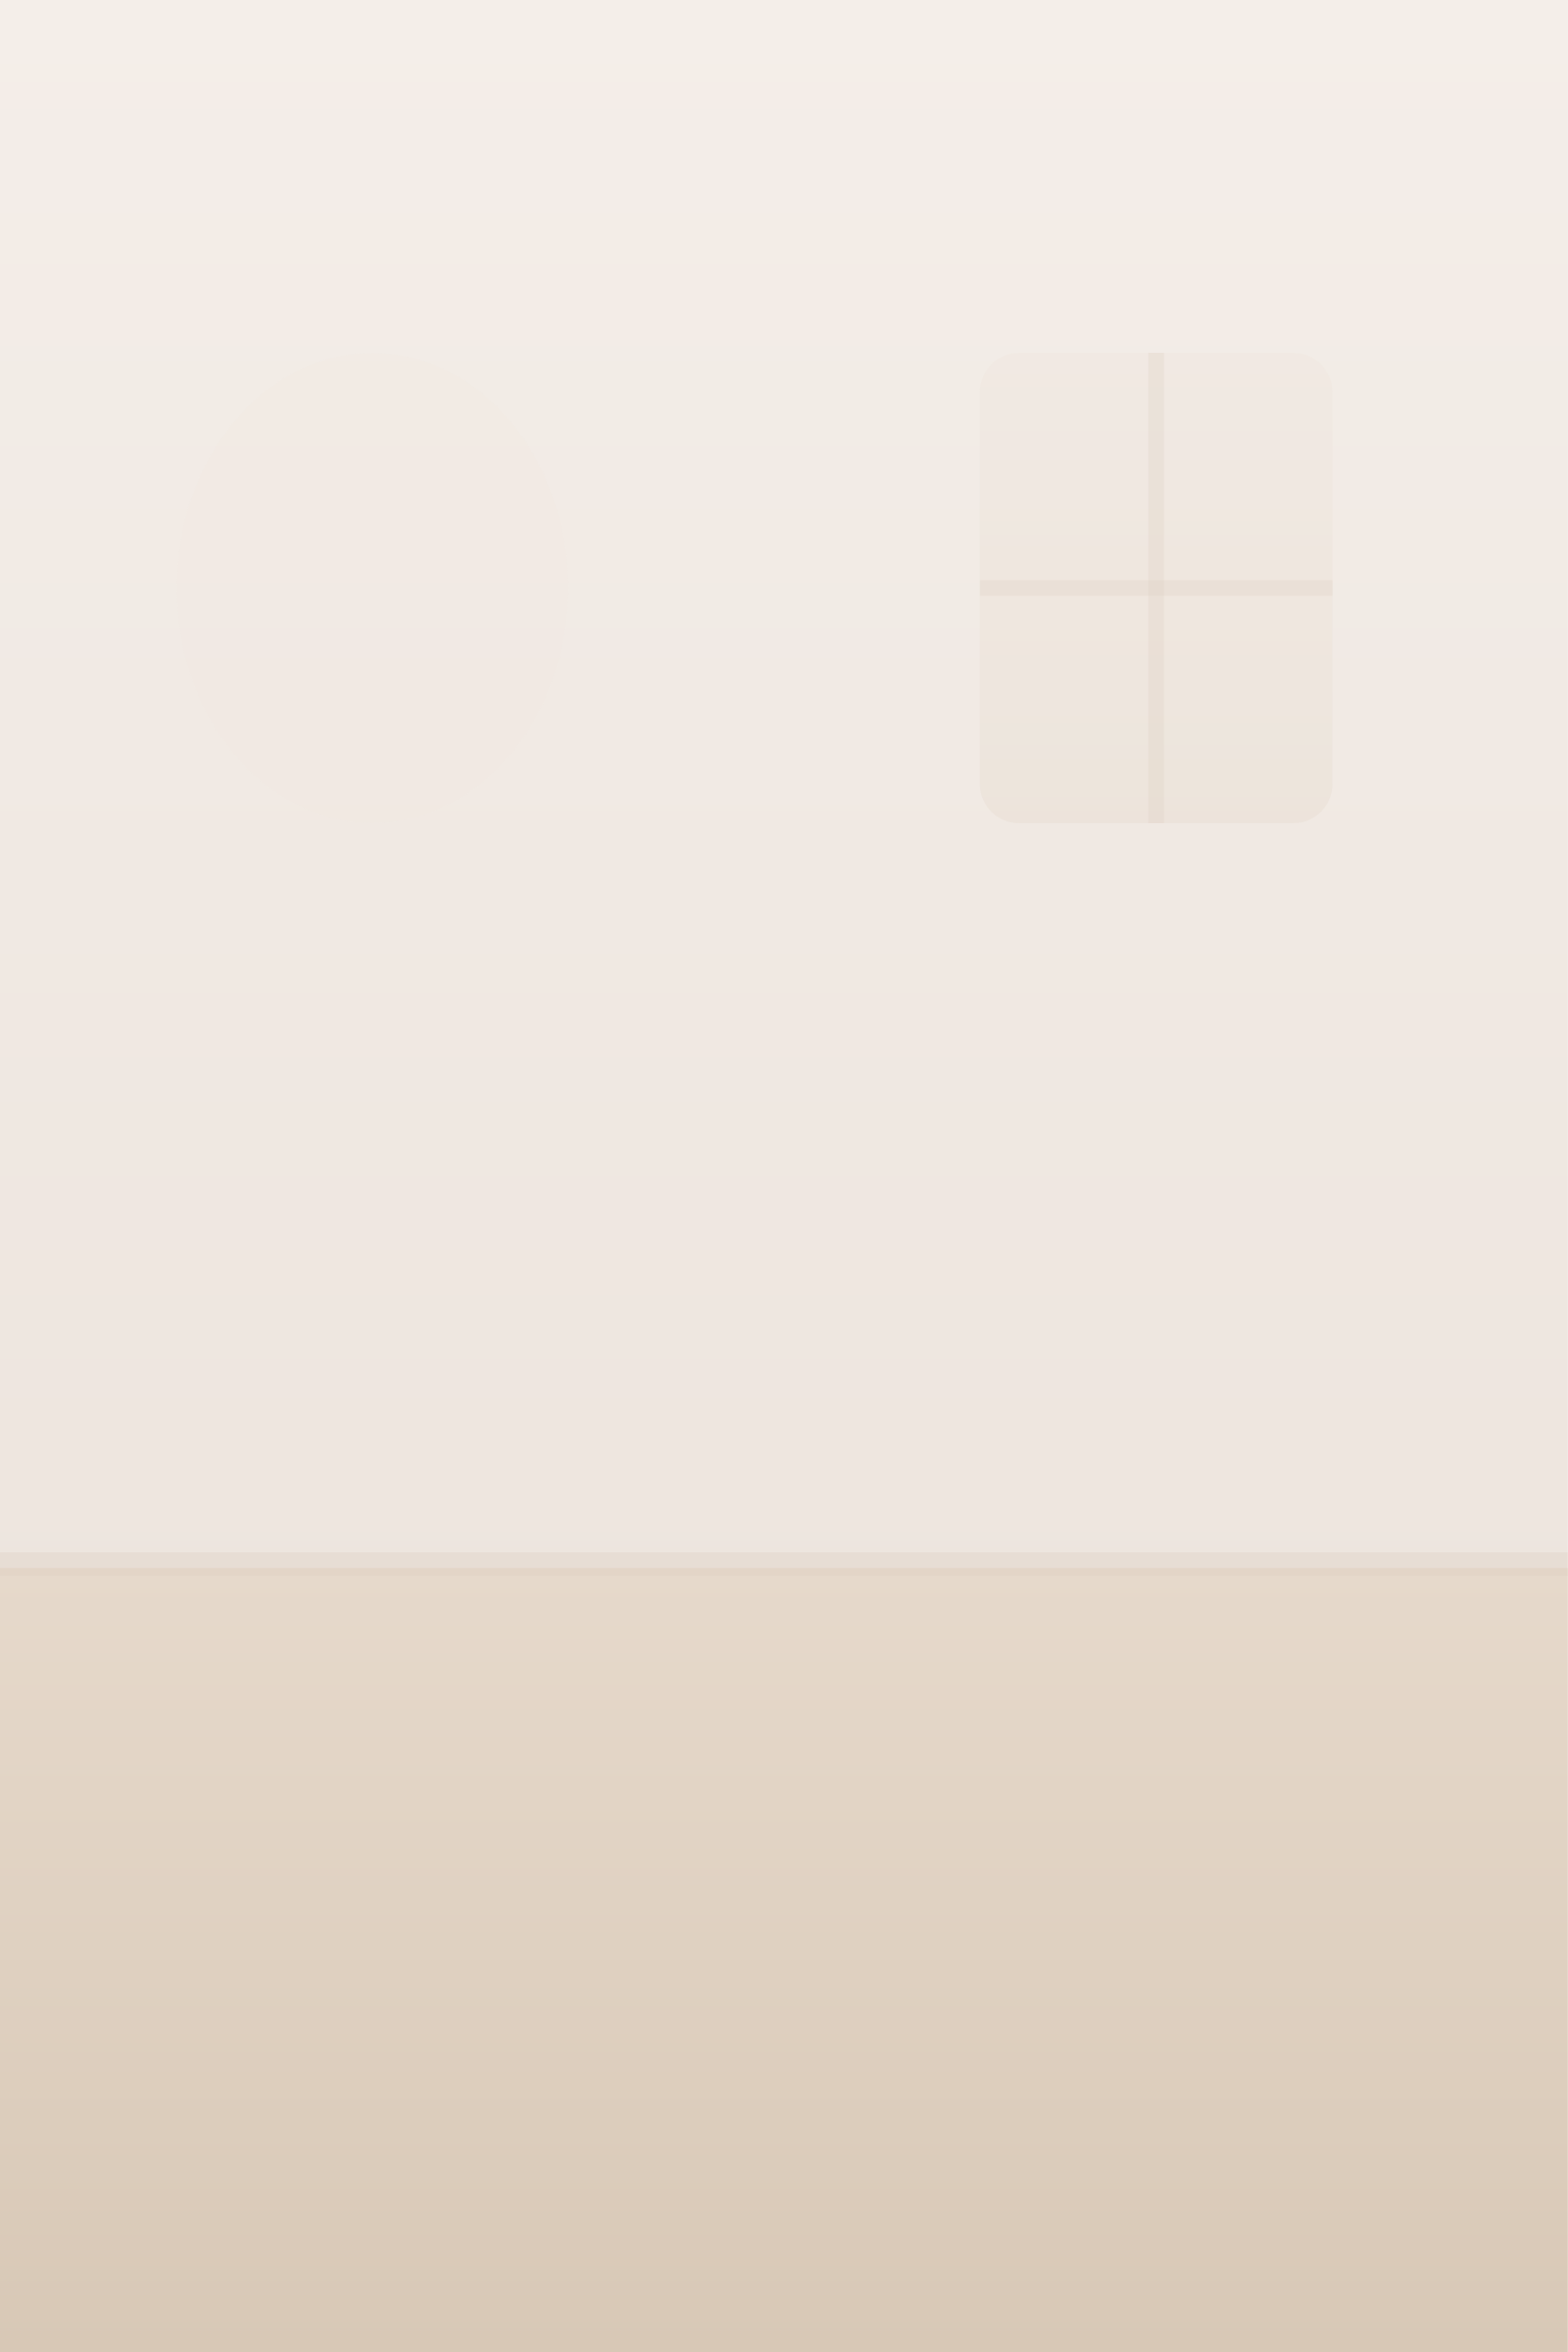
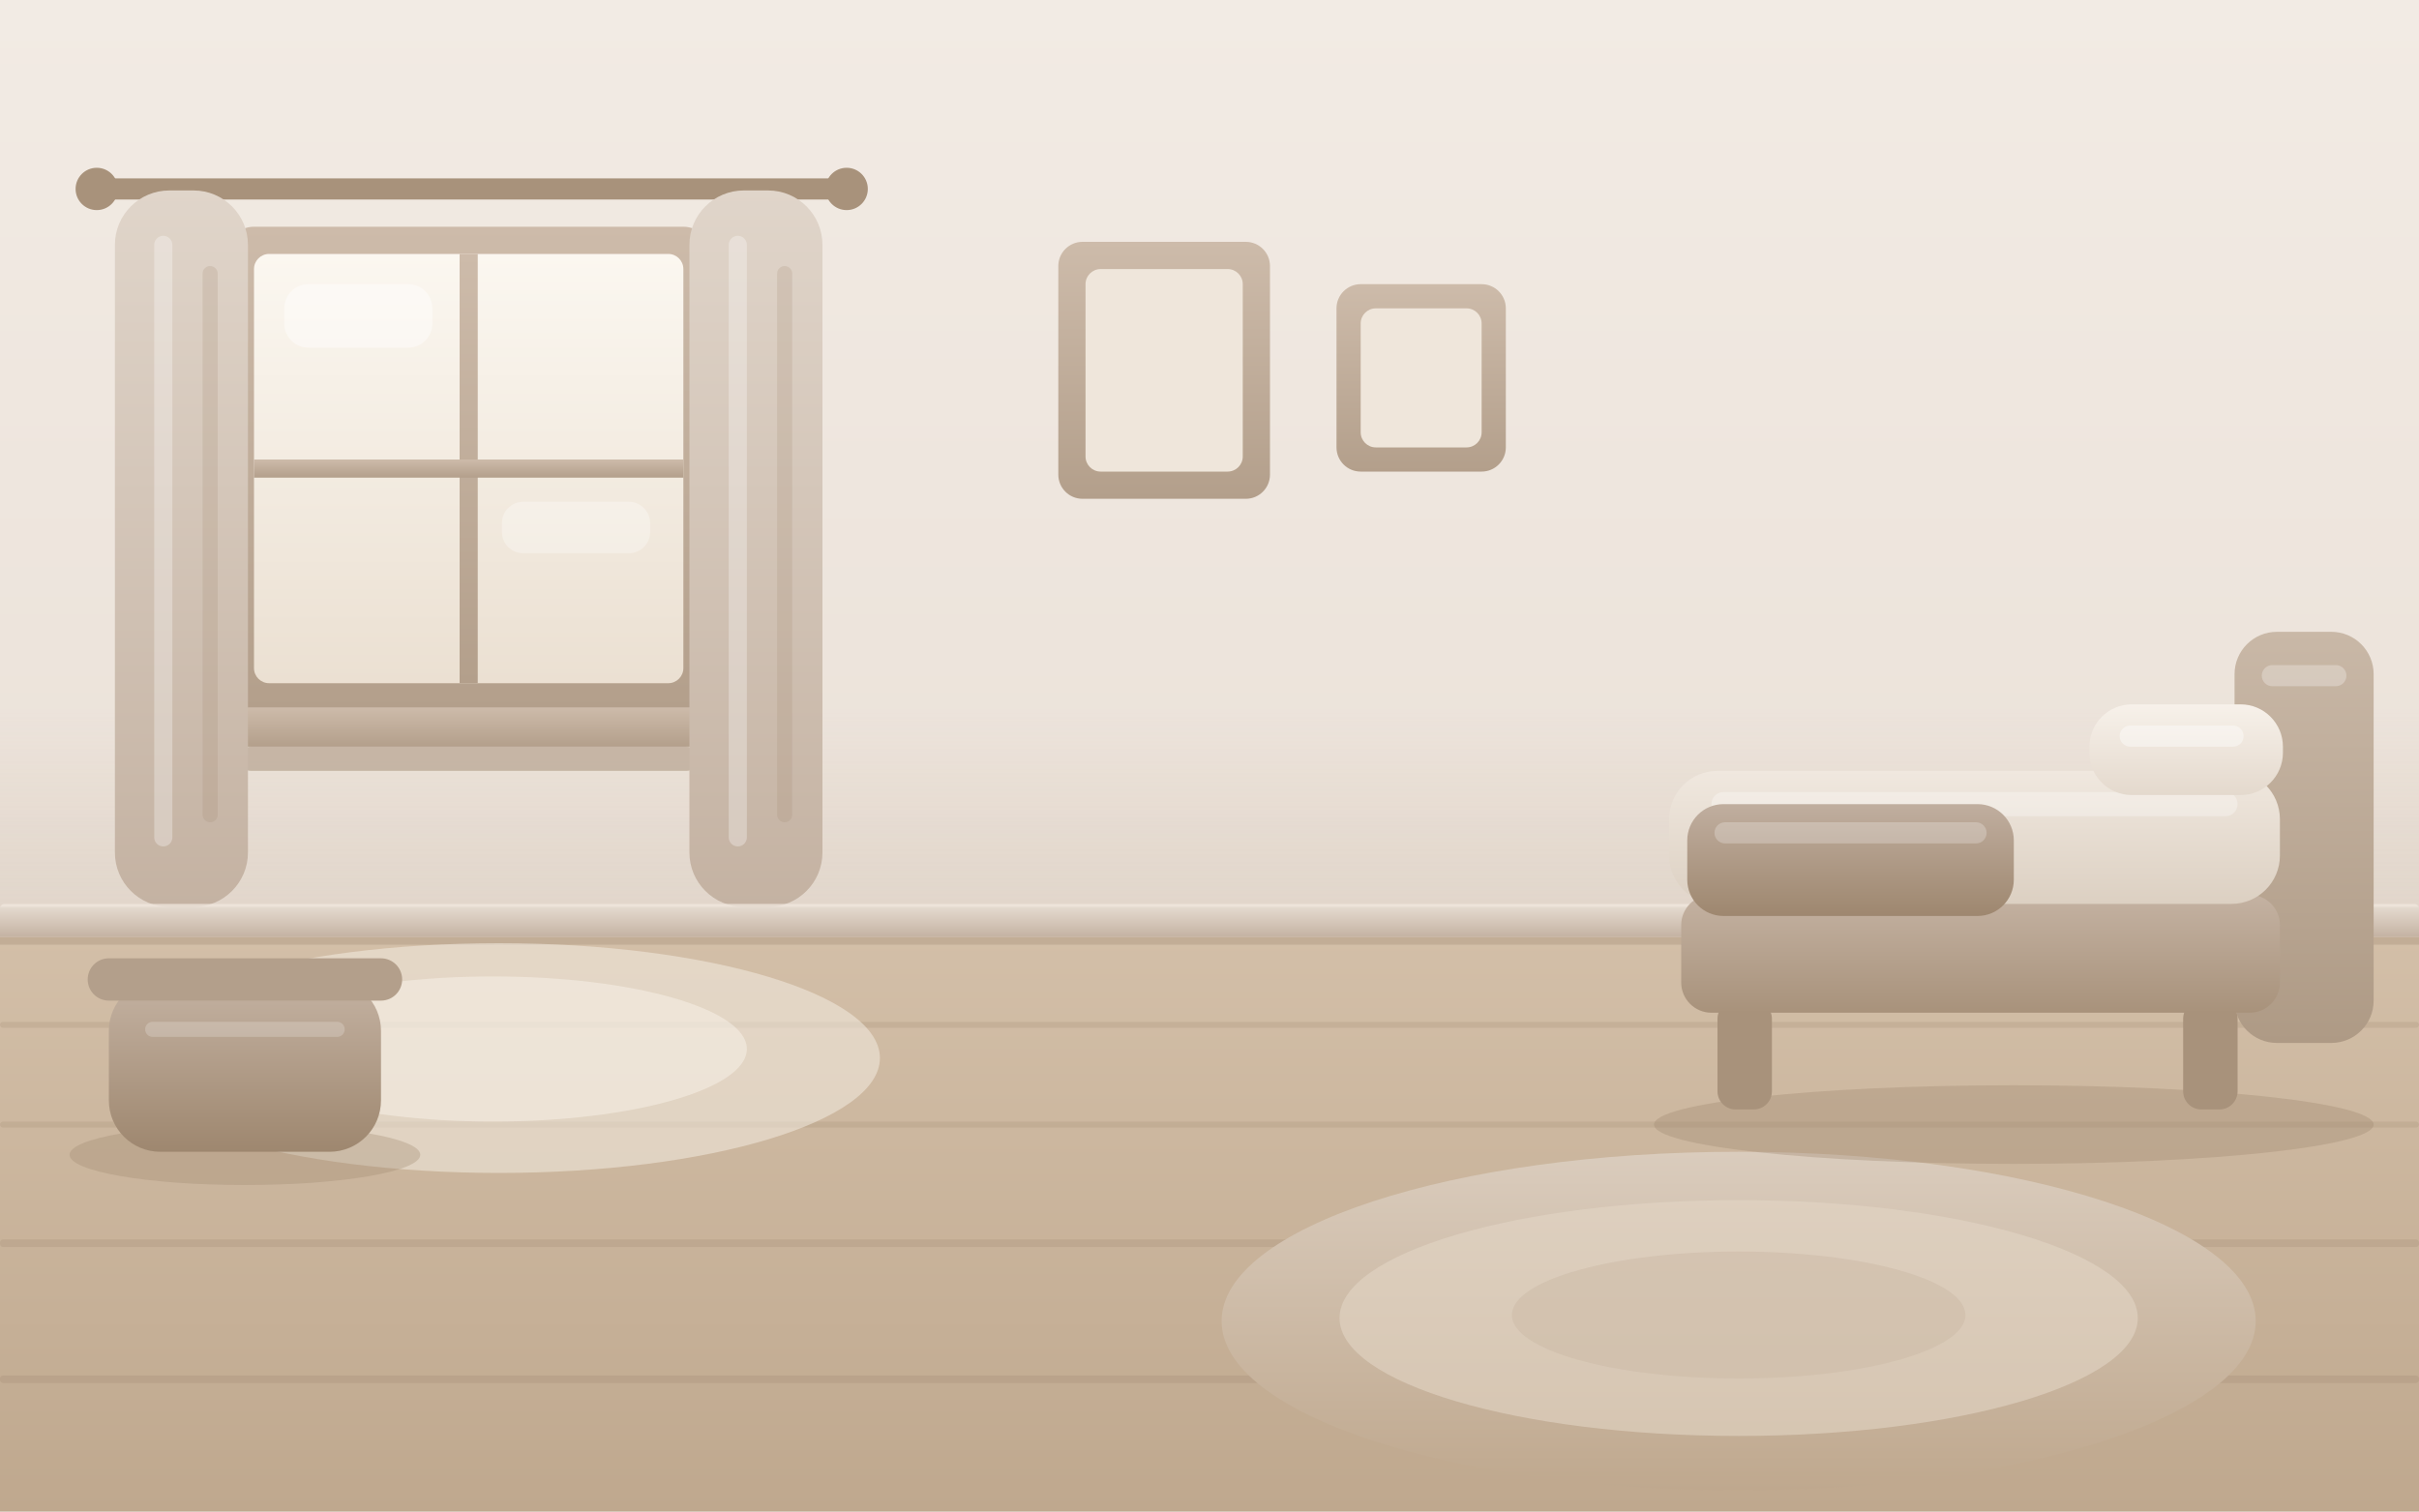
- <svg xmlns="http://www.w3.org/2000/svg" viewBox="0 0 400 600" data-name="Bedroom" data-family="bedroom" data-slot="top" data-layer="top" data-colors="">
+ <svg xmlns="http://www.w3.org/2000/svg" viewBox="0 0 1600 1000" data-name="Bedroom" data-family="bedroom" data-slot="top" data-layer="top" data-colors="">
  <defs>
    <linearGradient id="backdrops-bedroom__wall" x1="0" y1="0" x2="0" y2="1">
-       <stop offset="0" stop-color="#F4EEE9" />
-       <stop offset="1" stop-color="#EAE1D9" />
+       <stop offset="0" stop-color="#F2EBE4" />
+       <stop offset="1" stop-color="#E6DBD1" />
+     </linearGradient>
+     <linearGradient id="backdrops-bedroom__wallShade" x1="0" y1="0" x2="0" y2="1">
+       <stop offset="0" stop-color="#B9A48F" stop-opacity="0" />
+       <stop offset="1" stop-color="#B9A48F" stop-opacity="0.22" />
    </linearGradient>
    <linearGradient id="backdrops-bedroom__floor" x1="0" y1="0" x2="0" y2="1">
-       <stop offset="0" stop-color="#E6D9CB" />
-       <stop offset="1" stop-color="#D8C8B6" />
+       <stop offset="0" stop-color="#D3BFA8" />
+       <stop offset="1" stop-color="#BFA88E" />
    </linearGradient>
-     <linearGradient id="backdrops-bedroom__window" x1="0" y1="0" x2="0" y2="1">
-       <stop offset="0" stop-color="#F0E8E0" />
-       <stop offset="1" stop-color="#E9DFD5" />
+     <linearGradient id="backdrops-bedroom__skirt" x1="0" y1="0" x2="0" y2="1">
+       <stop offset="0" stop-color="#E4DACF" />
+       <stop offset="1" stop-color="#C4B2A2" />
+     </linearGradient>
+     <linearGradient id="backdrops-bedroom__glass" x1="0" y1="0" x2="0" y2="1">
+       <stop offset="0" stop-color="#FBF7F0" />
+       <stop offset="1" stop-color="#EBE0D2" />
+     </linearGradient>
+     <linearGradient id="backdrops-bedroom__frame" x1="0" y1="0" x2="0" y2="1">
+       <stop offset="0" stop-color="#CDBBAA" />
+       <stop offset="1" stop-color="#B39F8B" />
+     </linearGradient>
+     <linearGradient id="backdrops-bedroom__curtain" x1="0" y1="0" x2="0" y2="1">
+       <stop offset="0" stop-color="#E0D5CA" />
+       <stop offset="1" stop-color="#C4B2A2" />
+     </linearGradient>
+     <linearGradient id="backdrops-bedroom__head" x1="0" y1="0" x2="0" y2="1">
+       <stop offset="0" stop-color="#C9B8A7" />
+       <stop offset="1" stop-color="#AE9A85" />
+     </linearGradient>
+     <linearGradient id="backdrops-bedroom__bedbase" x1="0" y1="0" x2="0" y2="1">
+       <stop offset="0" stop-color="#C4B2A2" />
+       <stop offset="1" stop-color="#A8927B" />
+     </linearGradient>
+     <linearGradient id="backdrops-bedroom__mattress" x1="0" y1="0" x2="0" y2="1">
+       <stop offset="0" stop-color="#F0E8DF" />
+       <stop offset="1" stop-color="#DCD0C2" />
+     </linearGradient>
+     <linearGradient id="backdrops-bedroom__pillow" x1="0" y1="0" x2="0" y2="1">
+       <stop offset="0" stop-color="#F7F1EA" />
+       <stop offset="1" stop-color="#E4D9CD" />
+     </linearGradient>
+     <linearGradient id="backdrops-bedroom__blanket" x1="0" y1="0" x2="0" y2="1">
+       <stop offset="0" stop-color="#C0AE9F" />
+       <stop offset="1" stop-color="#9E876F" />
+     </linearGradient>
+     <linearGradient id="backdrops-bedroom__rug" x1="0" y1="0" x2="0" y2="1">
+       <stop offset="0" stop-color="#DACCBD" />
+       <stop offset="1" stop-color="#BFA88E" />
+     </linearGradient>
+     <linearGradient id="backdrops-bedroom__basket" x1="0" y1="0" x2="0" y2="1">
+       <stop offset="0" stop-color="#C4B2A2" />
+       <stop offset="1" stop-color="#9E876F" />
    </linearGradient>
  </defs>
-   <rect x="0" y="0" width="400" height="600" fill="url(#backdrops-bedroom__wall)" />
-   <rect x="0" y="400" width="400" height="200" fill="url(#backdrops-bedroom__floor)" />
-   <rect x="0" y="396" width="400" height="6" fill="#DDCFBF" opacity="0.35" />
-   <rect x="250" y="90" width="90" height="120" rx="10" fill="url(#backdrops-bedroom__window)" opacity="0.55" />
-   <rect x="293" y="90" width="4" height="120" fill="#DCD0C3" opacity="0.3" />
-   <rect x="250" y="148" width="90" height="4" fill="#DCD0C3" opacity="0.3" />
-   <ellipse cx="95" cy="150" rx="50" ry="60" fill="#F0E9E2" opacity="0.3" />
+   <rect x="0" y="0" width="1600" height="1000" fill="url(#backdrops-bedroom__wall)" />
+   <rect x="0" y="470" width="1600" height="150" fill="url(#backdrops-bedroom__wallShade)" />
+   <rect x="700" y="160" width="140" height="170" rx="16" fill="url(#backdrops-bedroom__frame)" />
+   <rect x="718" y="178" width="104" height="134" rx="10" fill="#EFE6DB" />
+   <rect x="884" y="188" width="112" height="124" rx="16" fill="url(#backdrops-bedroom__frame)" />
+   <rect x="900" y="204" width="80" height="92" rx="10" fill="#EFE6DB" />
+   <rect x="150" y="150" width="320" height="320" rx="18" fill="url(#backdrops-bedroom__frame)" />
+   <rect x="168" y="168" width="284" height="284" rx="10" fill="url(#backdrops-bedroom__glass)" />
+   <rect x="304" y="168" width="12" height="284" fill="url(#backdrops-bedroom__frame)" />
+   <rect x="168" y="304" width="284" height="12" fill="url(#backdrops-bedroom__frame)" />
+   <rect x="188" y="188" width="98" height="42" rx="16" fill="#FFFFFF" opacity="0.42" />
+   <rect x="332" y="332" width="98" height="34" rx="14" fill="#FFFFFF" opacity="0.3" />
+   <rect x="128" y="468" width="364" height="26" rx="11" fill="url(#backdrops-bedroom__frame)" />
+   <rect x="158" y="494" width="304" height="16" rx="8" fill="#A8927B" opacity="0.55" />
+   <rect x="62" y="118" width="500" height="14" rx="7" fill="#A8927B" />
+   <circle cx="64" cy="125" r="14" fill="#A8927B" />
+   <circle cx="560" cy="125" r="14" fill="#A8927B" />
+   <rect x="76" y="126" width="88" height="474" rx="36" fill="url(#backdrops-bedroom__curtain)" />
+   <rect x="456" y="126" width="88" height="474" rx="36" fill="url(#backdrops-bedroom__curtain)" />
+   <rect x="102" y="156" width="12" height="404" rx="6" fill="#FFFFFF" opacity="0.3" />
+   <rect x="482" y="156" width="12" height="404" rx="6" fill="#FFFFFF" opacity="0.3" />
+   <rect x="134" y="176" width="10" height="368" rx="5" fill="#9E876F" opacity="0.2" />
+   <rect x="514" y="176" width="10" height="368" rx="5" fill="#9E876F" opacity="0.2" />
+   <rect x="0" y="598" width="1600" height="6" rx="3" fill="#F0E7DD" opacity="0.75" />
+   <rect x="0" y="600" width="1600" height="20" fill="url(#backdrops-bedroom__skirt)" />
+   <rect x="0" y="620" width="1600" height="380" fill="url(#backdrops-bedroom__floor)" />
+   <rect x="0" y="620" width="1600" height="5" fill="#9E876F" opacity="0.32" />
+   <rect x="0" y="676" width="1600" height="4" rx="2" fill="#9E876F" opacity="0.22" />
+   <rect x="0" y="742" width="1600" height="4" rx="2" fill="#9E876F" opacity="0.22" />
+   <rect x="0" y="820" width="1600" height="5" rx="2" fill="#9E876F" opacity="0.24" />
+   <rect x="0" y="910" width="1600" height="5" rx="2" fill="#9E876F" opacity="0.26" />
+   <ellipse cx="330" cy="700" rx="252" ry="76" fill="#F6EFE5" opacity="0.5" />
+   <ellipse cx="326" cy="694" rx="168" ry="48" fill="#FBF6EE" opacity="0.45" />
+   <ellipse cx="1150" cy="874" rx="342" ry="112" fill="url(#backdrops-bedroom__rug)" />
+   <ellipse cx="1150" cy="872" rx="264" ry="78" fill="#E2D5C5" opacity="0.6" />
+   <ellipse cx="1150" cy="870" rx="150" ry="42" fill="#CBB9A6" opacity="0.5" />
+   <ellipse cx="1332" cy="744" rx="238" ry="26" fill="#9E876F" opacity="0.34" />
+   <rect x="1478" y="418" width="92" height="272" rx="28" fill="url(#backdrops-bedroom__head)" />
+   <rect x="1496" y="440" width="56" height="14" rx="7" fill="#FFFFFF" opacity="0.28" />
+   <rect x="1136" y="662" width="36" height="72" rx="12" fill="#A8927B" />
+   <rect x="1444" y="662" width="36" height="72" rx="12" fill="#A8927B" />
+   <rect x="1112" y="592" width="396" height="78" rx="20" fill="url(#backdrops-bedroom__bedbase)" />
+   <rect x="1104" y="510" width="404" height="88" rx="32" fill="url(#backdrops-bedroom__mattress)" />
+   <rect x="1132" y="524" width="348" height="16" rx="8" fill="#FFFFFF" opacity="0.3" />
+   <rect x="1116" y="532" width="216" height="74" rx="24" fill="url(#backdrops-bedroom__blanket)" />
+   <rect x="1134" y="544" width="180" height="14" rx="7" fill="#FFFFFF" opacity="0.24" />
+   <rect x="1382" y="466" width="128" height="60" rx="28" fill="url(#backdrops-bedroom__pillow)" />
+   <rect x="1402" y="480" width="82" height="14" rx="7" fill="#FFFFFF" opacity="0.4" />
+   <ellipse cx="162" cy="764" rx="116" ry="20" fill="#9E876F" opacity="0.32" />
+   <rect x="72" y="648" width="180" height="114" rx="34" fill="url(#backdrops-bedroom__basket)" />
+   <rect x="58" y="634" width="208" height="28" rx="14" fill="#B39F8B" />
+   <rect x="96" y="676" width="132" height="10" rx="5" fill="#FFFFFF" opacity="0.2" />
</svg>
